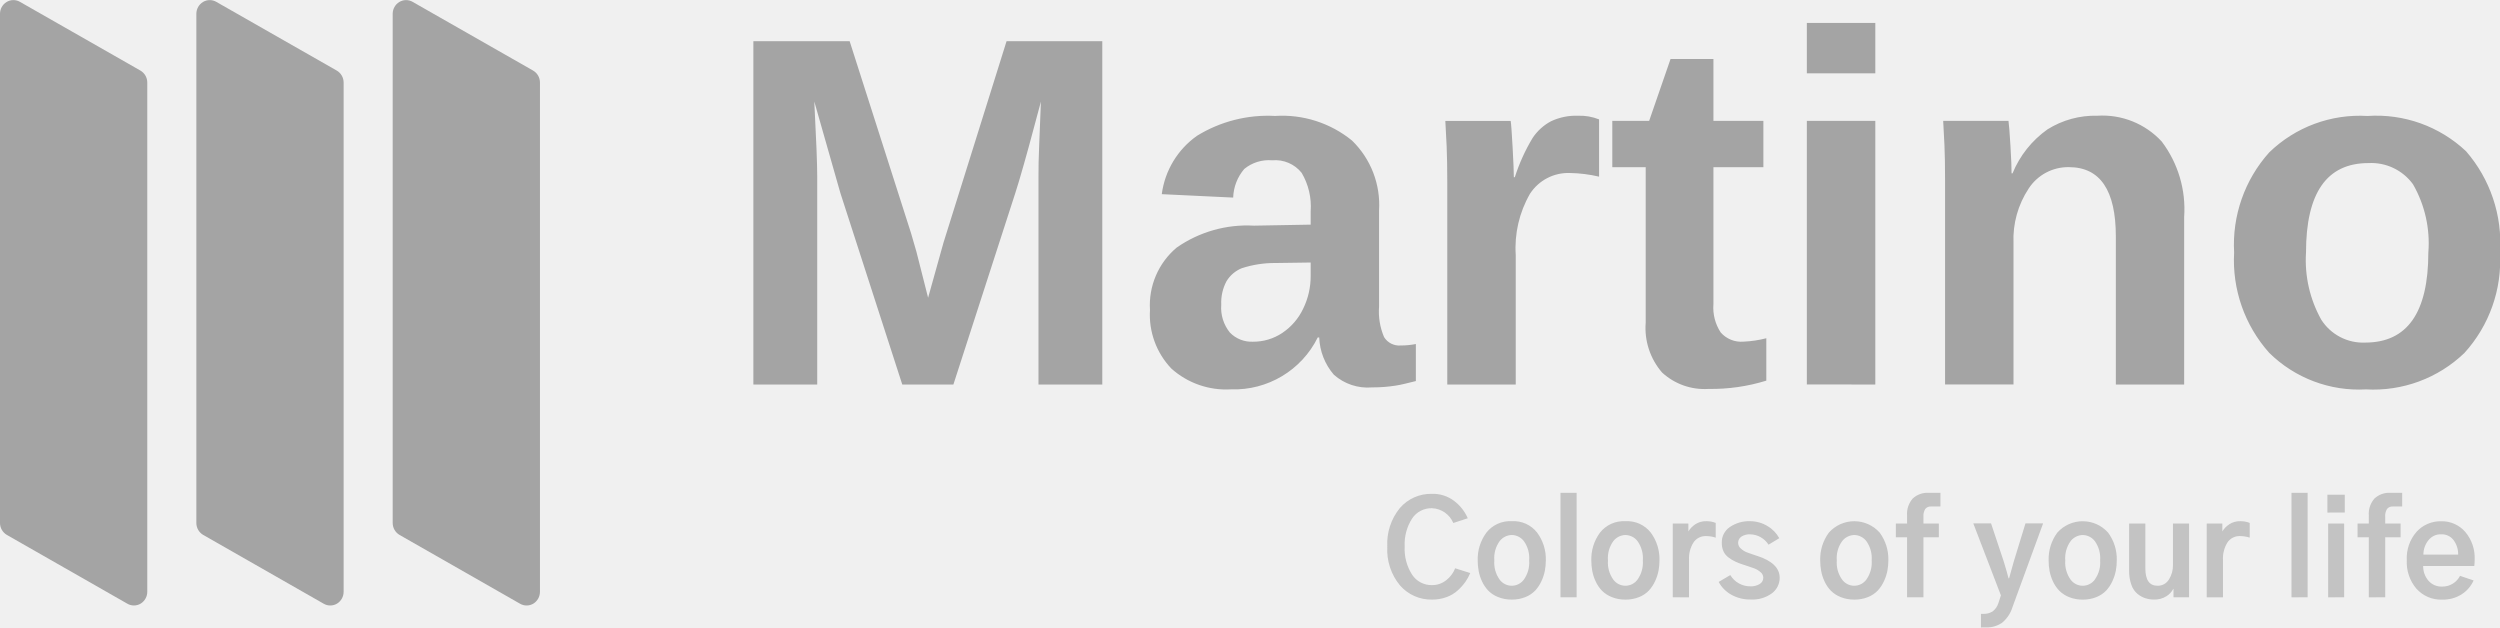
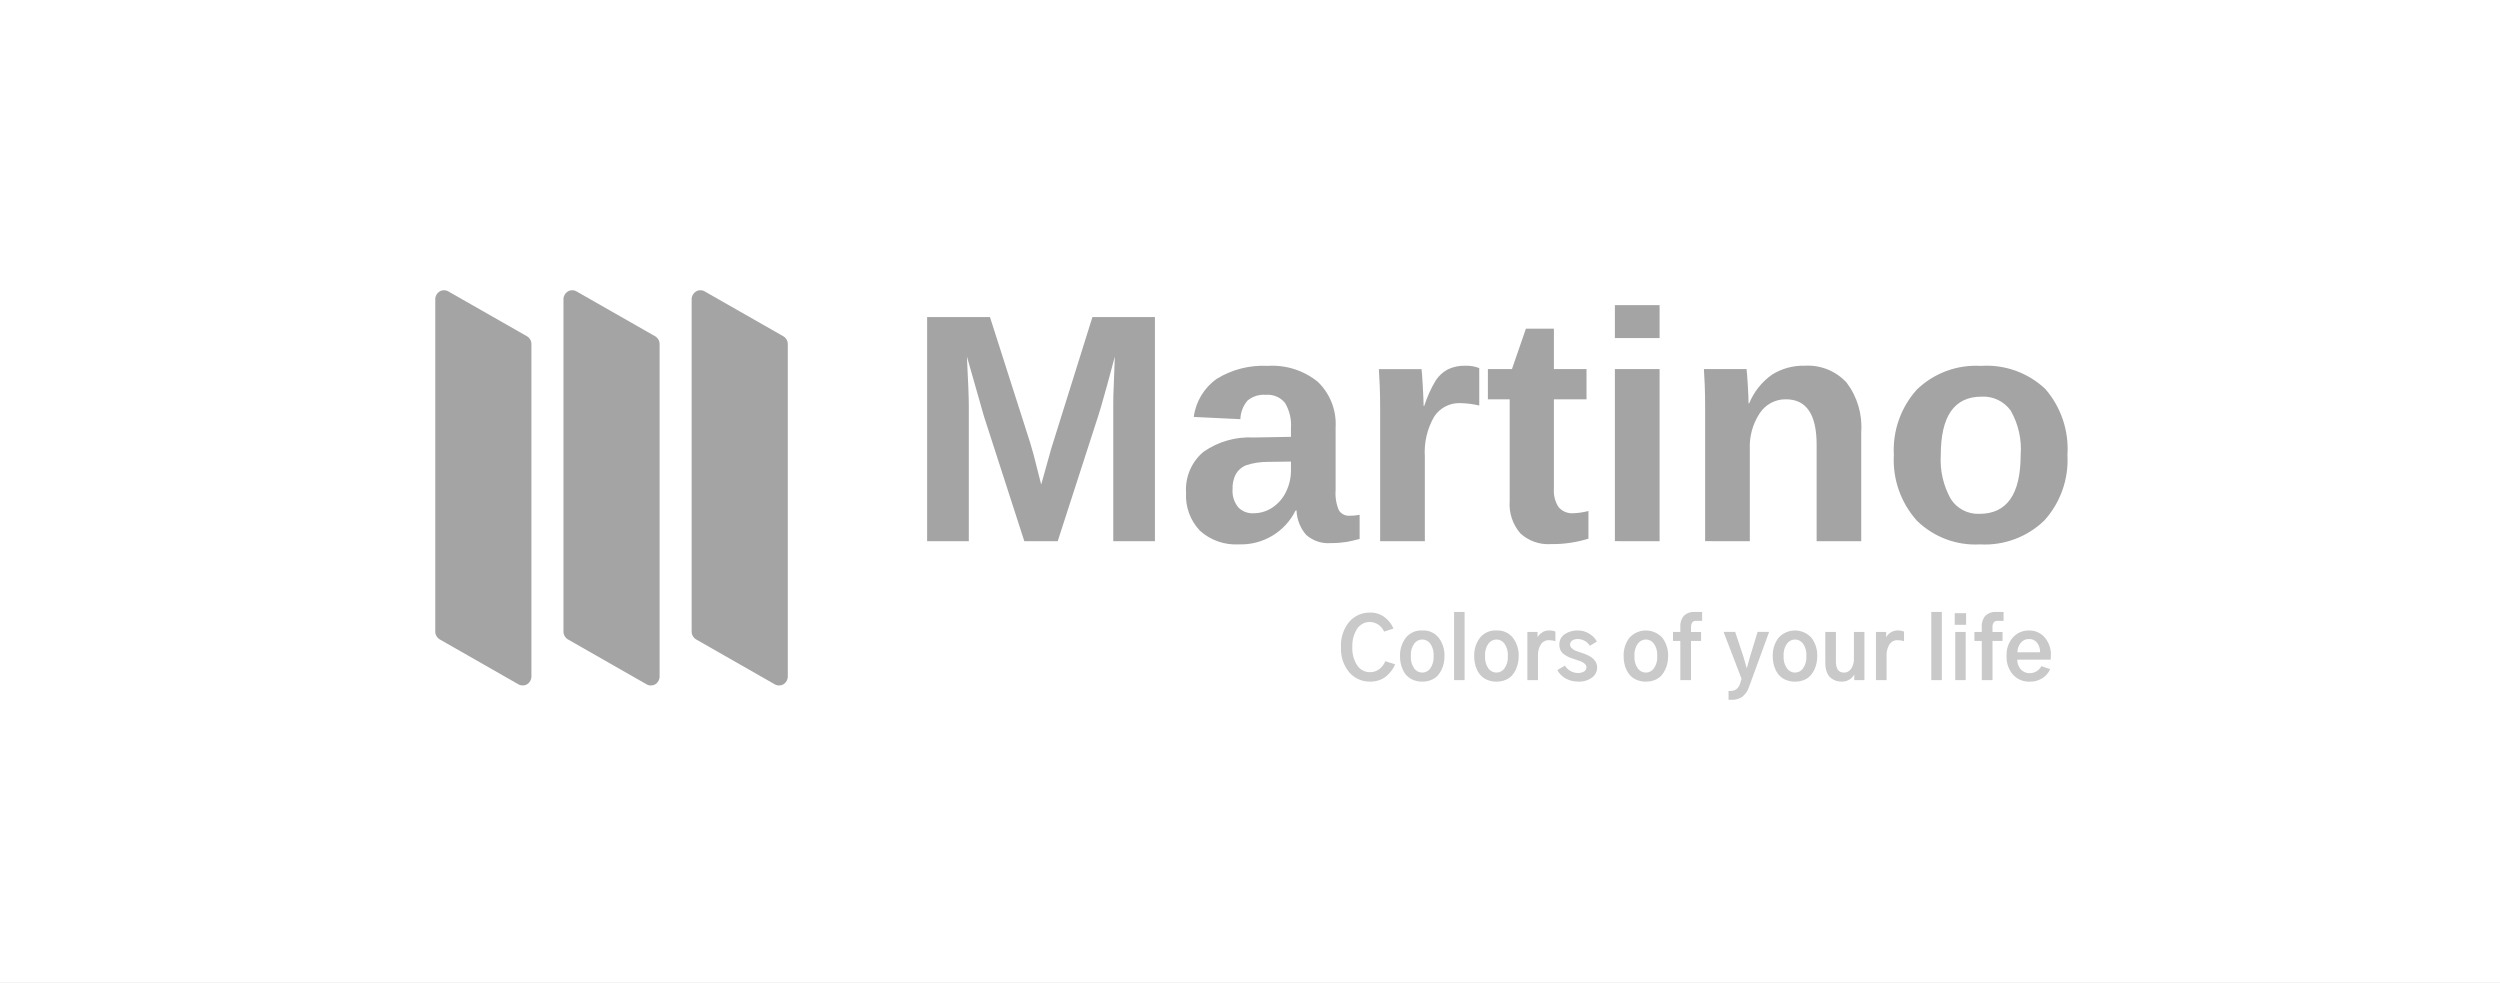
- <svg xmlns="http://www.w3.org/2000/svg" width="146.242" height="36.703" viewBox="0 0 146.242 36.703">
-   <g id="_6" data-name="6" transform="translate(-887 -998)">
-     <g id="Page-1">
-       <g id="_5" data-name="5">
-         <g id="_6-2" data-name="6">
-           <path id="Martino" d="M0,21.154V1.069H5.631L9.223,12.3l.314,1.083.684,2.694.9-3.222L14.811,1.069h5.6V21.154H16.678V8.981q0-.413.007-.827t.135-3.55q-.776,2.94-1.242,4.514l-.079.263q-.1.316-.176.568L11.7,21.154H8.71L5.089,9.95,3.564,4.6q.171,3.307.171,4.376V21.154Zm24.451-.934A4.559,4.559,0,0,1,23.2,16.792a4.406,4.406,0,0,1,1.561-3.649,7.2,7.2,0,0,1,4.526-1.283L32.6,11.8v-.784a3.865,3.865,0,0,0-.527-2.245,1.978,1.978,0,0,0-1.725-.734,2.269,2.269,0,0,0-1.632.506,2.7,2.7,0,0,0-.649,1.675l-4.177-.2a4.97,4.97,0,0,1,2.06-3.414,7.9,7.9,0,0,1,4.569-1.162,6.461,6.461,0,0,1,4.5,1.44,5.25,5.25,0,0,1,1.582,4.091v5.616a3.818,3.818,0,0,0,.292,1.789,1.045,1.045,0,0,0,.976.492,4.5,4.5,0,0,0,.884-.086v2.167q-.356.086-.641.157t-.57.114q-.285.043-.606.071t-.748.029a2.987,2.987,0,0,1-2.231-.741A3.536,3.536,0,0,1,33.1,18.4h-.086a5.455,5.455,0,0,1-5.075,3.036,4.8,4.8,0,0,1-3.492-1.219Zm6.493-2.088a3.494,3.494,0,0,0,1.219-1.418A4.315,4.315,0,0,0,32.6,14.8v-.784l-2.053.029a6.2,6.2,0,0,0-1.981.306,1.852,1.852,0,0,0-.891.763,2.654,2.654,0,0,0-.306,1.368,2.3,2.3,0,0,0,.506,1.632,1.768,1.768,0,0,0,1.347.535,3.051,3.051,0,0,0,1.718-.513Zm9.647,3.022V9.351q0-1.269-.036-2.117t-.078-1.5H44.3q.043.257.114,1.561t.071,1.732h.057A10.873,10.873,0,0,1,45.58,6.735a2.95,2.95,0,0,1,1.083-.984,3.425,3.425,0,0,1,1.568-.321,3.029,3.029,0,0,1,1.24.214v3.35a8.061,8.061,0,0,0-1.711-.214A2.671,2.671,0,0,0,45.43,9.993a6.35,6.35,0,0,0-.834,3.592v7.569Zm12.562-.706a3.982,3.982,0,0,1-.955-2.915V8.439H50.245V5.731H52.4L53.652,2.11H56.16V5.731h2.922V8.439H56.16V16.45a2.642,2.642,0,0,0,.428,1.661,1.6,1.6,0,0,0,1.326.535,6.477,6.477,0,0,0,1.34-.2v2.48a10.858,10.858,0,0,1-3.378.485,3.667,3.667,0,0,1-2.723-.962Zm8.471-17.5V0h4.006V2.951Zm0,18.2V5.731h4.006V21.154Zm8.086,0V9.18q0-1.24-.036-2.031T69.6,5.731h3.82q.043.271.114,1.447T73.6,8.8h.057A5.878,5.878,0,0,1,75.7,6.229a5.236,5.236,0,0,1,2.922-.8,4.714,4.714,0,0,1,3.763,1.511,6.561,6.561,0,0,1,1.311,4.419v9.793H79.7V12.5q0-4.063-2.751-4.063a2.753,2.753,0,0,0-2.345,1.247,5.376,5.376,0,0,0-.891,3.2v8.268ZM88.672,19.3a8.128,8.128,0,0,1-2.053-5.873,8.083,8.083,0,0,1,2.053-5.852,7.6,7.6,0,0,1,5.745-2.131,7.649,7.649,0,0,1,5.766,2.06,8.19,8.19,0,0,1,1.989,5.923,8.057,8.057,0,0,1-2.081,5.88,7.679,7.679,0,0,1-5.759,2.131A7.475,7.475,0,0,1,88.672,19.3Zm9.309-5.873a6.918,6.918,0,0,0-.9-3.991A3.021,3.021,0,0,0,94.473,8.2q-3.649,0-3.649,5.232a7.139,7.139,0,0,0,.891,3.927A2.9,2.9,0,0,0,94.288,18.7q3.692,0,3.692-5.274Z" transform="translate(931.07 999.34)" fill="#a4a4a4" />
-           <path id="Colorsofyourlife" d="M.744,5.418A3.268,3.268,0,0,1,0,3.148,3.294,3.294,0,0,1,.733.894,2.4,2.4,0,0,1,2.625.06,2.041,2.041,0,0,1,3.907.471a2.534,2.534,0,0,1,.8,1.017l-.845.277A1.418,1.418,0,0,0,2.61.9a1.352,1.352,0,0,0-1.163.609,2.783,2.783,0,0,0-.43,1.634,2.776,2.776,0,0,0,.434,1.645A1.357,1.357,0,0,0,2.61,5.4a1.314,1.314,0,0,0,.834-.284,1.652,1.652,0,0,0,.527-.7l.882.277a2.737,2.737,0,0,1-.288.52,3.052,3.052,0,0,1-.441.494A1.992,1.992,0,0,1,3.47,6.1a2.388,2.388,0,0,1-.845.146A2.422,2.422,0,0,1,.744,5.418ZM6.487,6.1a1.67,1.67,0,0,1-.576-.374,1.975,1.975,0,0,1-.366-.538,2.522,2.522,0,0,1-.2-.613,3.381,3.381,0,0,1-.056-.617A2.606,2.606,0,0,1,5.8,2.326,1.758,1.758,0,0,1,7.284,1.66a1.75,1.75,0,0,1,1.481.666,2.606,2.606,0,0,1,.509,1.63,3.239,3.239,0,0,1-.056.6,2.63,2.63,0,0,1-.2.609,2.073,2.073,0,0,1-.359.546,1.615,1.615,0,0,1-.572.385,2.054,2.054,0,0,1-.8.15,2.08,2.08,0,0,1-.8-.146ZM7.994,5.07A1.708,1.708,0,0,0,8.3,3.956,1.719,1.719,0,0,0,7.994,2.83a.91.91,0,0,0-.71-.363.921.921,0,0,0-.714.363,1.7,1.7,0,0,0-.31,1.125A1.708,1.708,0,0,0,6.566,5.07a.879.879,0,0,0,1.428,0ZM10.133,6.11V0h.942V6.11Zm3-.011a1.67,1.67,0,0,1-.576-.374,1.975,1.975,0,0,1-.366-.538,2.523,2.523,0,0,1-.2-.613,3.381,3.381,0,0,1-.056-.617,2.606,2.606,0,0,1,.509-1.63,1.758,1.758,0,0,1,1.488-.666,1.75,1.75,0,0,1,1.481.666,2.606,2.606,0,0,1,.509,1.63,3.24,3.24,0,0,1-.056.6,2.63,2.63,0,0,1-.2.609,2.073,2.073,0,0,1-.359.546,1.615,1.615,0,0,1-.572.385,2.054,2.054,0,0,1-.8.15,2.08,2.08,0,0,1-.8-.146ZM14.642,5.07a1.708,1.708,0,0,0,.307-1.114,1.719,1.719,0,0,0-.307-1.125.91.91,0,0,0-.71-.363.921.921,0,0,0-.714.363,1.7,1.7,0,0,0-.31,1.125,1.708,1.708,0,0,0,.307,1.114.879.879,0,0,0,1.428,0ZM16.7,6.11V1.795h.912v.464a1.326,1.326,0,0,1,.408-.419,1.1,1.1,0,0,1,.632-.179,1.381,1.381,0,0,1,.561.1v.86a1.855,1.855,0,0,0-.561-.09.846.846,0,0,0-.744.378,1.754,1.754,0,0,0-.258,1.006v2.2Zm3.436-.142a1.9,1.9,0,0,1-.752-.755l.681-.4a1.358,1.358,0,0,0,1.167.658.985.985,0,0,0,.557-.138.426.426,0,0,0,.206-.37.421.421,0,0,0-.168-.329,1.224,1.224,0,0,0-.355-.213q-.187-.071-.561-.191-.067-.022-.1-.03a4.232,4.232,0,0,1-.452-.176,2.426,2.426,0,0,1-.385-.232.947.947,0,0,1-.307-.366,1.182,1.182,0,0,1-.1-.512A1.071,1.071,0,0,1,20.041,2,1.984,1.984,0,0,1,21.23,1.66a1.927,1.927,0,0,1,1,.28,1.839,1.839,0,0,1,.7.714l-.628.381a1.294,1.294,0,0,0-1.069-.606.863.863,0,0,0-.527.138.433.433,0,0,0-.183.363.439.439,0,0,0,.161.333,1.089,1.089,0,0,0,.333.213q.172.067.486.172a1.22,1.22,0,0,1,.12.037q1.331.426,1.331,1.286a1.132,1.132,0,0,1-.445.9,1.918,1.918,0,0,1-1.26.37,2.233,2.233,0,0,1-1.118-.277Zm6.386.131a1.67,1.67,0,0,1-.576-.374,1.975,1.975,0,0,1-.366-.538,2.523,2.523,0,0,1-.2-.613,3.381,3.381,0,0,1-.056-.617,2.606,2.606,0,0,1,.509-1.63,1.988,1.988,0,0,1,2.969,0,2.606,2.606,0,0,1,.509,1.63,3.24,3.24,0,0,1-.056.6,2.63,2.63,0,0,1-.2.609,2.073,2.073,0,0,1-.359.546,1.615,1.615,0,0,1-.572.385,2.054,2.054,0,0,1-.8.15,2.08,2.08,0,0,1-.8-.146ZM28.028,5.07a1.708,1.708,0,0,0,.307-1.114,1.719,1.719,0,0,0-.307-1.125.91.91,0,0,0-.71-.363.921.921,0,0,0-.714.363,1.7,1.7,0,0,0-.31,1.125A1.708,1.708,0,0,0,26.6,5.07a.879.879,0,0,0,1.428,0ZM30.406,6.11V2.6h-.658V1.795h.658V1.331a1.356,1.356,0,0,1,.333-1A1.269,1.269,0,0,1,31.677,0h.68V.8h-.546a.4.4,0,0,0-.34.142.758.758,0,0,0-.108.456v.4h.9V2.6h-.9V6.11Zm4.322,1.765V7.082h.135a.954.954,0,0,0,.55-.146.986.986,0,0,0,.34-.5L35.895,6l-1.615-4.21h1.039l.74,2.221q.187.613.284.995h.03l.277-.995.681-2.221h1.032L36.575,6.678a1.9,1.9,0,0,1-.617.927,1.576,1.576,0,0,1-.938.269ZM39.884,6.1a1.67,1.67,0,0,1-.576-.374,1.975,1.975,0,0,1-.366-.538,2.522,2.522,0,0,1-.2-.613,3.381,3.381,0,0,1-.056-.617,2.606,2.606,0,0,1,.509-1.63,1.988,1.988,0,0,1,2.969,0,2.606,2.606,0,0,1,.509,1.63,3.239,3.239,0,0,1-.056.6,2.63,2.63,0,0,1-.2.609,2.073,2.073,0,0,1-.359.546,1.615,1.615,0,0,1-.572.385,2.054,2.054,0,0,1-.8.15,2.08,2.08,0,0,1-.8-.146ZM41.391,5.07A1.708,1.708,0,0,0,41.7,3.956a1.719,1.719,0,0,0-.307-1.125.91.91,0,0,0-.71-.363.921.921,0,0,0-.714.363,1.7,1.7,0,0,0-.31,1.125,1.708,1.708,0,0,0,.307,1.114.879.879,0,0,0,1.428,0Zm2.958,1.1a1.535,1.535,0,0,1-.46-.254,1.191,1.191,0,0,1-.359-.527,2.342,2.342,0,0,1-.135-.838V1.795h.95V4.427q0,1.01.71,1.01a.755.755,0,0,0,.666-.363,1.532,1.532,0,0,0,.239-.864V1.795H46.9V6.11H45.99v-.5h-.007a1.1,1.1,0,0,1-.4.434,1.276,1.276,0,0,1-.737.2,1.562,1.562,0,0,1-.5-.079Zm3.586-.056V1.795h.912v.464a1.326,1.326,0,0,1,.408-.419,1.1,1.1,0,0,1,.632-.179,1.381,1.381,0,0,1,.561.1v.86a1.855,1.855,0,0,0-.561-.09.846.846,0,0,0-.744.378,1.754,1.754,0,0,0-.258,1.006v2.2Zm4.958,0V0h.942V6.11Zm2.1-4.958V.112h1.017V1.152Zm.045,4.958V1.795h.935V6.11Zm2.378,0V2.6h-.658V1.795h.658V1.331a1.356,1.356,0,0,1,.333-1A1.269,1.269,0,0,1,58.688,0h.681V.8h-.546a.4.4,0,0,0-.34.142.758.758,0,0,0-.108.456v.4h.9V2.6h-.9V6.11Zm2.793-.494a2.4,2.4,0,0,1-.572-1.683,2.34,2.34,0,0,1,.572-1.656,1.88,1.88,0,0,1,1.44-.617,1.8,1.8,0,0,1,1.406.621A2.336,2.336,0,0,1,63.608,3.9a3.2,3.2,0,0,1-.022.381H60.595a1.285,1.285,0,0,0,.3.849,1,1,0,0,0,.811.355,1.142,1.142,0,0,0,.632-.176,1.165,1.165,0,0,0,.415-.452l.793.269a1.869,1.869,0,0,1-.681.8,2.035,2.035,0,0,1-1.174.322,1.906,1.906,0,0,1-1.477-.628Zm2.172-2.845a.865.865,0,0,0-.733-.348.908.908,0,0,0-.752.355,1.341,1.341,0,0,0-.288.834h2.034a1.359,1.359,0,0,0-.262-.841Z" transform="translate(968.152 1026.828)" fill="#a4a4a4" opacity="0.596" />
-           <g id="floors">
-             <path id="Path" d="M30.587,8.615H.8a.81.81,0,0,1-.693-.386A.765.765,0,0,1,.1,7.452L4.126.4a.809.809,0,0,1,.7-.4H34.612A.81.81,0,0,1,35.3.386a.765.765,0,0,1,.01.777L31.29,8.211A.809.809,0,0,1,30.587,8.615Z" transform="matrix(0, -1, 1, 0, 887, 1033.416)" fill="#a4a4a4" />
-             <path id="Path-2" data-name="Path" d="M30.587,8.615H.8a.81.81,0,0,1-.693-.386A.765.765,0,0,1,.1,7.452L4.126.4a.809.809,0,0,1,.7-.4H34.612A.81.81,0,0,1,35.3.386a.765.765,0,0,1,.01.777L31.29,8.211A.809.809,0,0,1,30.587,8.615Z" transform="matrix(0, -1, 1, 0, 898.486, 1033.417)" fill="#a4a4a4" />
-             <path id="Path-3" data-name="Path" d="M30.587,8.615H.8a.81.81,0,0,1-.693-.386A.765.765,0,0,1,.1,7.452L4.126.4a.809.809,0,0,1,.7-.4H34.612A.81.81,0,0,1,35.3.386a.765.765,0,0,1,.01.777L31.29,8.211A.809.809,0,0,1,30.587,8.615Z" transform="matrix(0, -1, 1, 0, 909.971, 1033.417)" fill="#a4a4a4" />
+ <svg xmlns="http://www.w3.org/2000/svg" width="224" height="88" viewBox="0 0 224 88">
+   <g id="Logo" transform="translate(-848 -972)">
+     <g id="Rectangle_99" data-name="Rectangle 99" transform="translate(848 972)" fill="#fff" stroke="rgba(255,255,255,0.5)" stroke-width="1">
+       <rect width="224" height="88" stroke="none" />
+       <rect x="0.5" y="0.5" width="223" height="87" fill="none" />
+     </g>
+     <g id="_6" data-name="6">
+       <g id="Page-1">
+         <g id="_5" data-name="5">
+           <g id="_6-2" data-name="6">
+             <path id="Martino" d="M0,21.154V1.069H5.631L9.223,12.3l.314,1.083.684,2.694.9-3.222L14.811,1.069h5.6V21.154H16.678V8.981q0-.413.007-.827t.135-3.55q-.776,2.94-1.242,4.514l-.079.263q-.1.316-.176.568L11.7,21.154H8.71L5.089,9.95,3.564,4.6q.171,3.307.171,4.376V21.154Zm24.451-.934A4.559,4.559,0,0,1,23.2,16.792a4.406,4.406,0,0,1,1.561-3.649,7.2,7.2,0,0,1,4.526-1.283L32.6,11.8v-.784a3.865,3.865,0,0,0-.527-2.245,1.978,1.978,0,0,0-1.725-.734,2.269,2.269,0,0,0-1.632.506,2.7,2.7,0,0,0-.649,1.675l-4.177-.2a4.97,4.97,0,0,1,2.06-3.414,7.9,7.9,0,0,1,4.569-1.162,6.461,6.461,0,0,1,4.5,1.44,5.25,5.25,0,0,1,1.582,4.091v5.616a3.818,3.818,0,0,0,.292,1.789,1.045,1.045,0,0,0,.976.492,4.5,4.5,0,0,0,.884-.086v2.167q-.356.086-.641.157t-.57.114q-.285.043-.606.071t-.748.029a2.987,2.987,0,0,1-2.231-.741A3.536,3.536,0,0,1,33.1,18.4h-.086a5.455,5.455,0,0,1-5.075,3.036,4.8,4.8,0,0,1-3.492-1.219Zm6.493-2.088a3.494,3.494,0,0,0,1.219-1.418A4.315,4.315,0,0,0,32.6,14.8v-.784l-2.053.029a6.2,6.2,0,0,0-1.981.306,1.852,1.852,0,0,0-.891.763,2.654,2.654,0,0,0-.306,1.368,2.3,2.3,0,0,0,.506,1.632,1.768,1.768,0,0,0,1.347.535,3.051,3.051,0,0,0,1.718-.513Zm9.647,3.022V9.351q0-1.269-.036-2.117t-.078-1.5H44.3q.043.257.114,1.561t.071,1.732h.057A10.873,10.873,0,0,1,45.58,6.735a2.95,2.95,0,0,1,1.083-.984,3.425,3.425,0,0,1,1.568-.321,3.029,3.029,0,0,1,1.24.214v3.35a8.061,8.061,0,0,0-1.711-.214A2.671,2.671,0,0,0,45.43,9.993a6.35,6.35,0,0,0-.834,3.592v7.569Zm12.562-.706a3.982,3.982,0,0,1-.955-2.915V8.439H50.245V5.731H52.4L53.652,2.11H56.16V5.731h2.922V8.439H56.16V16.45a2.642,2.642,0,0,0,.428,1.661,1.6,1.6,0,0,0,1.326.535,6.477,6.477,0,0,0,1.34-.2v2.48a10.858,10.858,0,0,1-3.378.485,3.667,3.667,0,0,1-2.723-.962Zm8.471-17.5V0h4.006V2.951Zm0,18.2V5.731h4.006V21.154Zm8.086,0V9.18q0-1.24-.036-2.031T69.6,5.731h3.82q.043.271.114,1.447T73.6,8.8h.057A5.878,5.878,0,0,1,75.7,6.229a5.236,5.236,0,0,1,2.922-.8,4.714,4.714,0,0,1,3.763,1.511,6.561,6.561,0,0,1,1.311,4.419v9.793H79.7V12.5q0-4.063-2.751-4.063a2.753,2.753,0,0,0-2.345,1.247,5.376,5.376,0,0,0-.891,3.2v8.268ZM88.672,19.3a8.128,8.128,0,0,1-2.053-5.873,8.083,8.083,0,0,1,2.053-5.852,7.6,7.6,0,0,1,5.745-2.131,7.649,7.649,0,0,1,5.766,2.06,8.19,8.19,0,0,1,1.989,5.923,8.057,8.057,0,0,1-2.081,5.88,7.679,7.679,0,0,1-5.759,2.131A7.475,7.475,0,0,1,88.672,19.3Zm9.309-5.873a6.918,6.918,0,0,0-.9-3.991A3.021,3.021,0,0,0,94.473,8.2q-3.649,0-3.649,5.232a7.139,7.139,0,0,0,.891,3.927A2.9,2.9,0,0,0,94.288,18.7q3.692,0,3.692-5.274Z" transform="translate(931.07 999.34)" fill="#a4a4a4" />
+             <path id="Colorsofyourlife" d="M.744,5.418A3.268,3.268,0,0,1,0,3.148,3.294,3.294,0,0,1,.733.894,2.4,2.4,0,0,1,2.625.06,2.041,2.041,0,0,1,3.907.471a2.534,2.534,0,0,1,.8,1.017l-.845.277A1.418,1.418,0,0,0,2.61.9a1.352,1.352,0,0,0-1.163.609,2.783,2.783,0,0,0-.43,1.634,2.776,2.776,0,0,0,.434,1.645A1.357,1.357,0,0,0,2.61,5.4a1.314,1.314,0,0,0,.834-.284,1.652,1.652,0,0,0,.527-.7l.882.277a2.737,2.737,0,0,1-.288.52,3.052,3.052,0,0,1-.441.494A1.992,1.992,0,0,1,3.47,6.1a2.388,2.388,0,0,1-.845.146A2.422,2.422,0,0,1,.744,5.418ZM6.487,6.1a1.67,1.67,0,0,1-.576-.374,1.975,1.975,0,0,1-.366-.538,2.522,2.522,0,0,1-.2-.613,3.381,3.381,0,0,1-.056-.617A2.606,2.606,0,0,1,5.8,2.326,1.758,1.758,0,0,1,7.284,1.66a1.75,1.75,0,0,1,1.481.666,2.606,2.606,0,0,1,.509,1.63,3.239,3.239,0,0,1-.056.6,2.63,2.63,0,0,1-.2.609,2.073,2.073,0,0,1-.359.546,1.615,1.615,0,0,1-.572.385,2.054,2.054,0,0,1-.8.15,2.08,2.08,0,0,1-.8-.146ZM7.994,5.07A1.708,1.708,0,0,0,8.3,3.956,1.719,1.719,0,0,0,7.994,2.83a.91.91,0,0,0-.71-.363.921.921,0,0,0-.714.363,1.7,1.7,0,0,0-.31,1.125A1.708,1.708,0,0,0,6.566,5.07a.879.879,0,0,0,1.428,0ZM10.133,6.11V0h.942V6.11Zm3-.011a1.67,1.67,0,0,1-.576-.374,1.975,1.975,0,0,1-.366-.538,2.523,2.523,0,0,1-.2-.613,3.381,3.381,0,0,1-.056-.617,2.606,2.606,0,0,1,.509-1.63,1.758,1.758,0,0,1,1.488-.666,1.75,1.75,0,0,1,1.481.666,2.606,2.606,0,0,1,.509,1.63,3.24,3.24,0,0,1-.056.6,2.63,2.63,0,0,1-.2.609,2.073,2.073,0,0,1-.359.546,1.615,1.615,0,0,1-.572.385,2.054,2.054,0,0,1-.8.15,2.08,2.08,0,0,1-.8-.146ZM14.642,5.07a1.708,1.708,0,0,0,.307-1.114,1.719,1.719,0,0,0-.307-1.125.91.91,0,0,0-.71-.363.921.921,0,0,0-.714.363,1.7,1.7,0,0,0-.31,1.125,1.708,1.708,0,0,0,.307,1.114.879.879,0,0,0,1.428,0ZM16.7,6.11V1.795h.912v.464a1.326,1.326,0,0,1,.408-.419,1.1,1.1,0,0,1,.632-.179,1.381,1.381,0,0,1,.561.1v.86a1.855,1.855,0,0,0-.561-.09.846.846,0,0,0-.744.378,1.754,1.754,0,0,0-.258,1.006v2.2Zm3.436-.142a1.9,1.9,0,0,1-.752-.755l.681-.4a1.358,1.358,0,0,0,1.167.658.985.985,0,0,0,.557-.138.426.426,0,0,0,.206-.37.421.421,0,0,0-.168-.329,1.224,1.224,0,0,0-.355-.213q-.187-.071-.561-.191-.067-.022-.1-.03a4.232,4.232,0,0,1-.452-.176,2.426,2.426,0,0,1-.385-.232.947.947,0,0,1-.307-.366,1.182,1.182,0,0,1-.1-.512A1.071,1.071,0,0,1,20.041,2,1.984,1.984,0,0,1,21.23,1.66a1.927,1.927,0,0,1,1,.28,1.839,1.839,0,0,1,.7.714l-.628.381a1.294,1.294,0,0,0-1.069-.606.863.863,0,0,0-.527.138.433.433,0,0,0-.183.363.439.439,0,0,0,.161.333,1.089,1.089,0,0,0,.333.213q.172.067.486.172a1.22,1.22,0,0,1,.12.037q1.331.426,1.331,1.286a1.132,1.132,0,0,1-.445.9,1.918,1.918,0,0,1-1.26.37,2.233,2.233,0,0,1-1.118-.277Zm6.386.131a1.67,1.67,0,0,1-.576-.374,1.975,1.975,0,0,1-.366-.538,2.523,2.523,0,0,1-.2-.613,3.381,3.381,0,0,1-.056-.617,2.606,2.606,0,0,1,.509-1.63,1.988,1.988,0,0,1,2.969,0,2.606,2.606,0,0,1,.509,1.63,3.24,3.24,0,0,1-.056.6,2.63,2.63,0,0,1-.2.609,2.073,2.073,0,0,1-.359.546,1.615,1.615,0,0,1-.572.385,2.054,2.054,0,0,1-.8.15,2.08,2.08,0,0,1-.8-.146ZM28.028,5.07a1.708,1.708,0,0,0,.307-1.114,1.719,1.719,0,0,0-.307-1.125.91.91,0,0,0-.71-.363.921.921,0,0,0-.714.363,1.7,1.7,0,0,0-.31,1.125A1.708,1.708,0,0,0,26.6,5.07a.879.879,0,0,0,1.428,0ZM30.406,6.11V2.6h-.658V1.795h.658V1.331a1.356,1.356,0,0,1,.333-1A1.269,1.269,0,0,1,31.677,0h.68V.8h-.546a.4.4,0,0,0-.34.142.758.758,0,0,0-.108.456v.4h.9V2.6h-.9V6.11Zm4.322,1.765V7.082h.135a.954.954,0,0,0,.55-.146.986.986,0,0,0,.34-.5L35.895,6l-1.615-4.21h1.039l.74,2.221q.187.613.284.995h.03l.277-.995.681-2.221h1.032L36.575,6.678a1.9,1.9,0,0,1-.617.927,1.576,1.576,0,0,1-.938.269ZM39.884,6.1a1.67,1.67,0,0,1-.576-.374,1.975,1.975,0,0,1-.366-.538,2.522,2.522,0,0,1-.2-.613,3.381,3.381,0,0,1-.056-.617,2.606,2.606,0,0,1,.509-1.63,1.988,1.988,0,0,1,2.969,0,2.606,2.606,0,0,1,.509,1.63,3.239,3.239,0,0,1-.056.6,2.63,2.63,0,0,1-.2.609,2.073,2.073,0,0,1-.359.546,1.615,1.615,0,0,1-.572.385,2.054,2.054,0,0,1-.8.15,2.08,2.08,0,0,1-.8-.146ZM41.391,5.07A1.708,1.708,0,0,0,41.7,3.956a1.719,1.719,0,0,0-.307-1.125.91.91,0,0,0-.71-.363.921.921,0,0,0-.714.363,1.7,1.7,0,0,0-.31,1.125,1.708,1.708,0,0,0,.307,1.114.879.879,0,0,0,1.428,0Zm2.958,1.1a1.535,1.535,0,0,1-.46-.254,1.191,1.191,0,0,1-.359-.527,2.342,2.342,0,0,1-.135-.838V1.795h.95V4.427q0,1.01.71,1.01a.755.755,0,0,0,.666-.363,1.532,1.532,0,0,0,.239-.864V1.795H46.9V6.11H45.99v-.5h-.007a1.1,1.1,0,0,1-.4.434,1.276,1.276,0,0,1-.737.2,1.562,1.562,0,0,1-.5-.079Zm3.586-.056V1.795h.912v.464a1.326,1.326,0,0,1,.408-.419,1.1,1.1,0,0,1,.632-.179,1.381,1.381,0,0,1,.561.1v.86a1.855,1.855,0,0,0-.561-.09.846.846,0,0,0-.744.378,1.754,1.754,0,0,0-.258,1.006v2.2Zm4.958,0V0h.942V6.11Zm2.1-4.958V.112h1.017V1.152Zm.045,4.958V1.795h.935V6.11Zm2.378,0V2.6h-.658V1.795h.658V1.331a1.356,1.356,0,0,1,.333-1A1.269,1.269,0,0,1,58.688,0h.681V.8h-.546a.4.4,0,0,0-.34.142.758.758,0,0,0-.108.456v.4h.9V2.6h-.9V6.11Zm2.793-.494a2.4,2.4,0,0,1-.572-1.683,2.34,2.34,0,0,1,.572-1.656,1.88,1.88,0,0,1,1.44-.617,1.8,1.8,0,0,1,1.406.621A2.336,2.336,0,0,1,63.608,3.9a3.2,3.2,0,0,1-.022.381H60.595a1.285,1.285,0,0,0,.3.849,1,1,0,0,0,.811.355,1.142,1.142,0,0,0,.632-.176,1.165,1.165,0,0,0,.415-.452l.793.269a1.869,1.869,0,0,1-.681.8,2.035,2.035,0,0,1-1.174.322,1.906,1.906,0,0,1-1.477-.628Zm2.172-2.845a.865.865,0,0,0-.733-.348.908.908,0,0,0-.752.355,1.341,1.341,0,0,0-.288.834h2.034a1.359,1.359,0,0,0-.262-.841Z" transform="translate(968.152 1026.828)" fill="#a4a4a4" opacity="0.596" />
+             <g id="floors">
+               <path id="Path" d="M30.587,8.615H.8a.81.81,0,0,1-.693-.386A.765.765,0,0,1,.1,7.452L4.126.4a.809.809,0,0,1,.7-.4H34.612A.81.81,0,0,1,35.3.386a.765.765,0,0,1,.01.777L31.29,8.211A.809.809,0,0,1,30.587,8.615Z" transform="matrix(0, -1, 1, 0, 887, 1033.416)" fill="#a4a4a4" />
+               <path id="Path-2" data-name="Path" d="M30.587,8.615H.8a.81.81,0,0,1-.693-.386A.765.765,0,0,1,.1,7.452L4.126.4a.809.809,0,0,1,.7-.4H34.612A.81.81,0,0,1,35.3.386a.765.765,0,0,1,.01.777L31.29,8.211A.809.809,0,0,1,30.587,8.615Z" transform="matrix(0, -1, 1, 0, 898.486, 1033.417)" fill="#a4a4a4" />
+               <path id="Path-3" data-name="Path" d="M30.587,8.615H.8a.81.81,0,0,1-.693-.386A.765.765,0,0,1,.1,7.452L4.126.4a.809.809,0,0,1,.7-.4H34.612A.81.81,0,0,1,35.3.386a.765.765,0,0,1,.01.777L31.29,8.211A.809.809,0,0,1,30.587,8.615Z" transform="matrix(0, -1, 1, 0, 909.971, 1033.417)" fill="#a4a4a4" />
+             </g>
          </g>
        </g>
      </g>
    </g>
  </g>
</svg>
